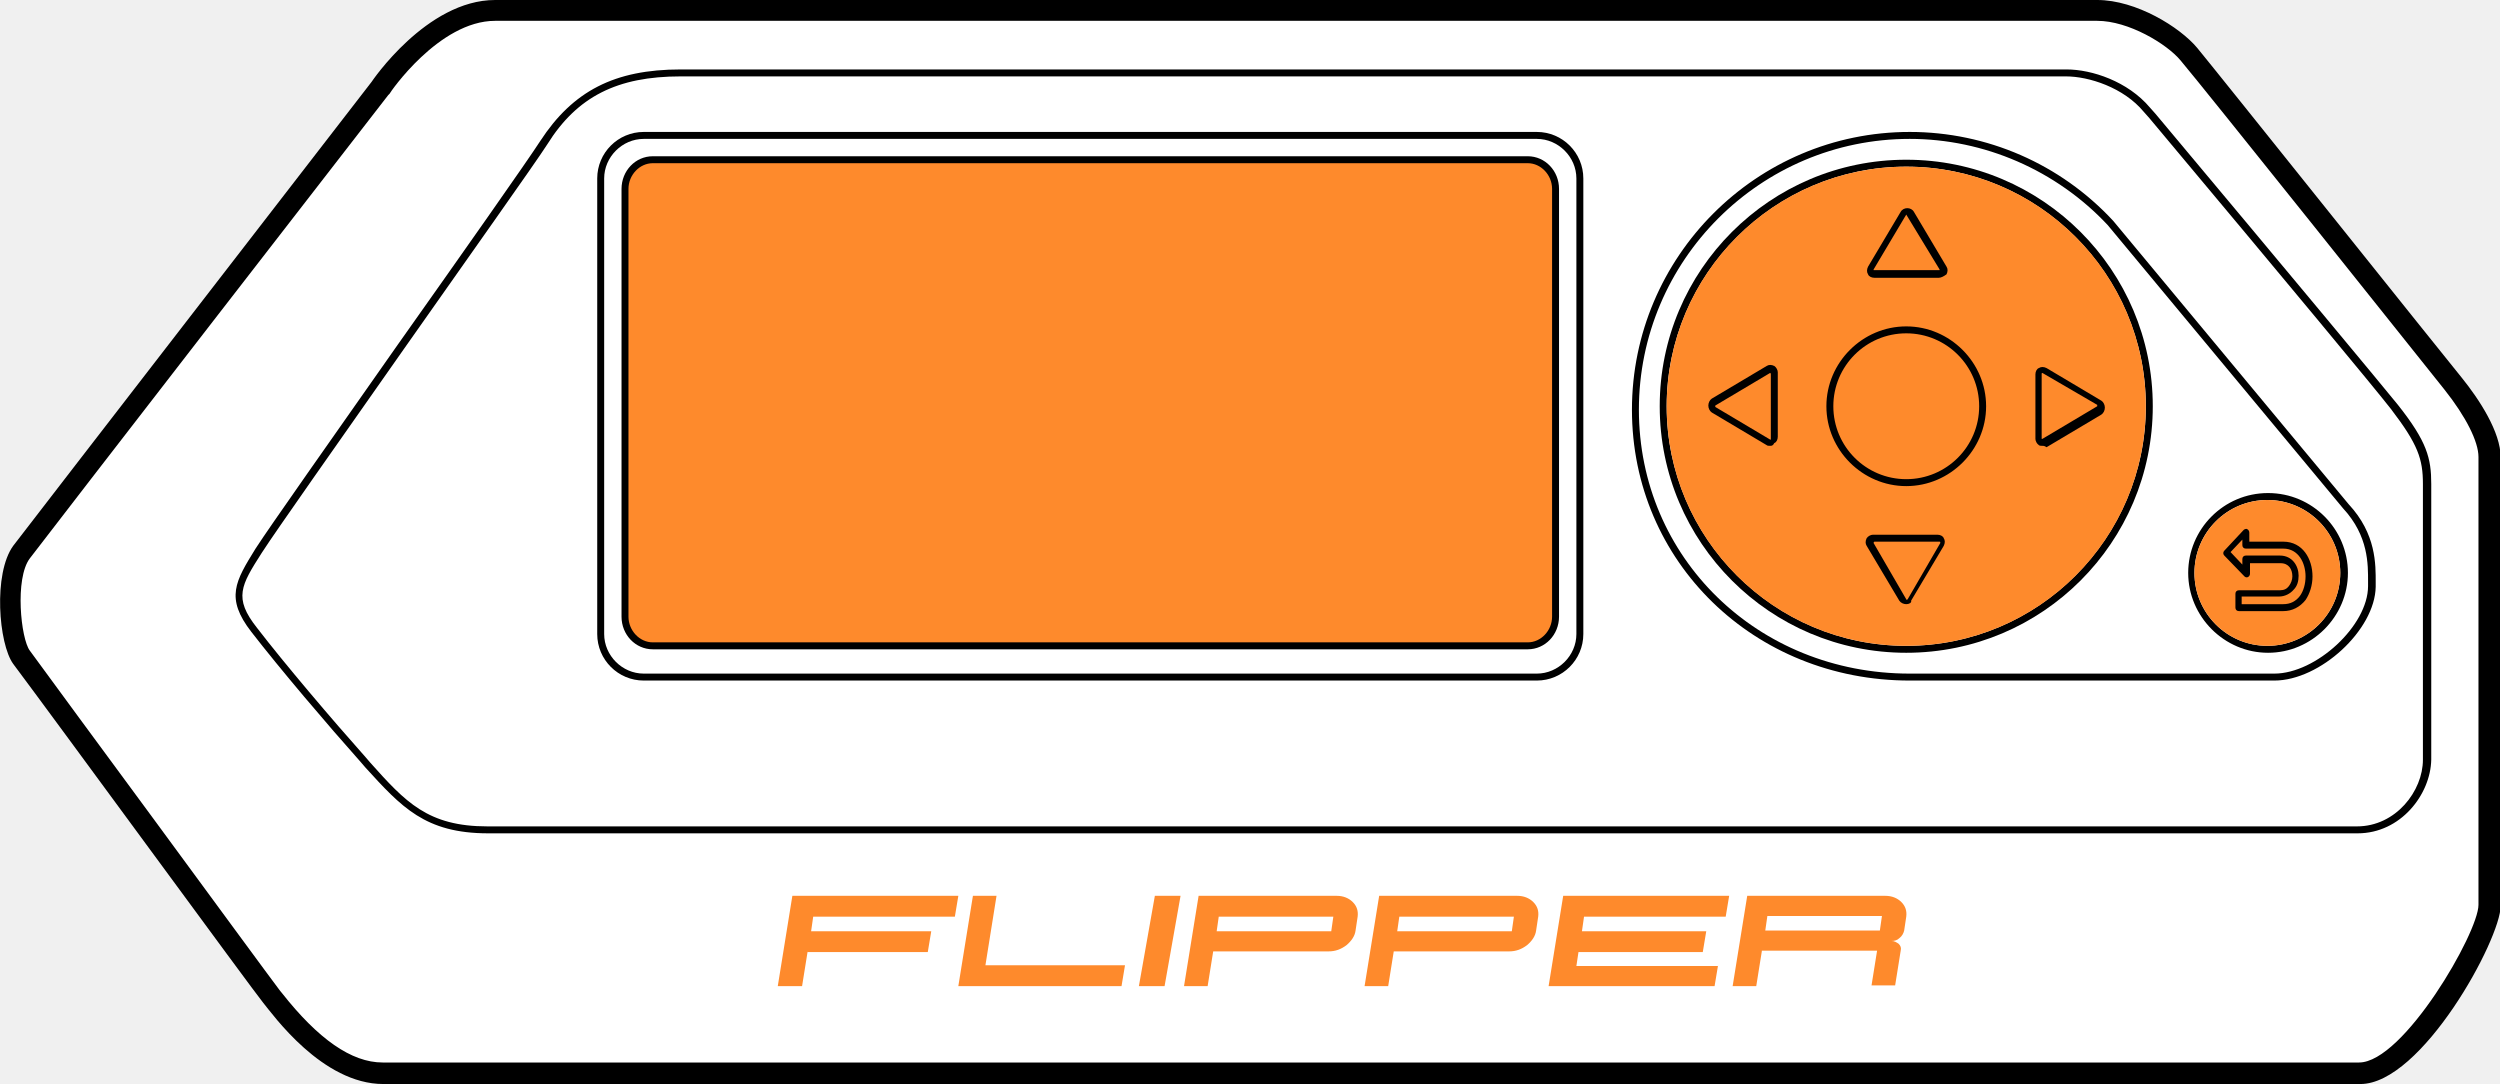
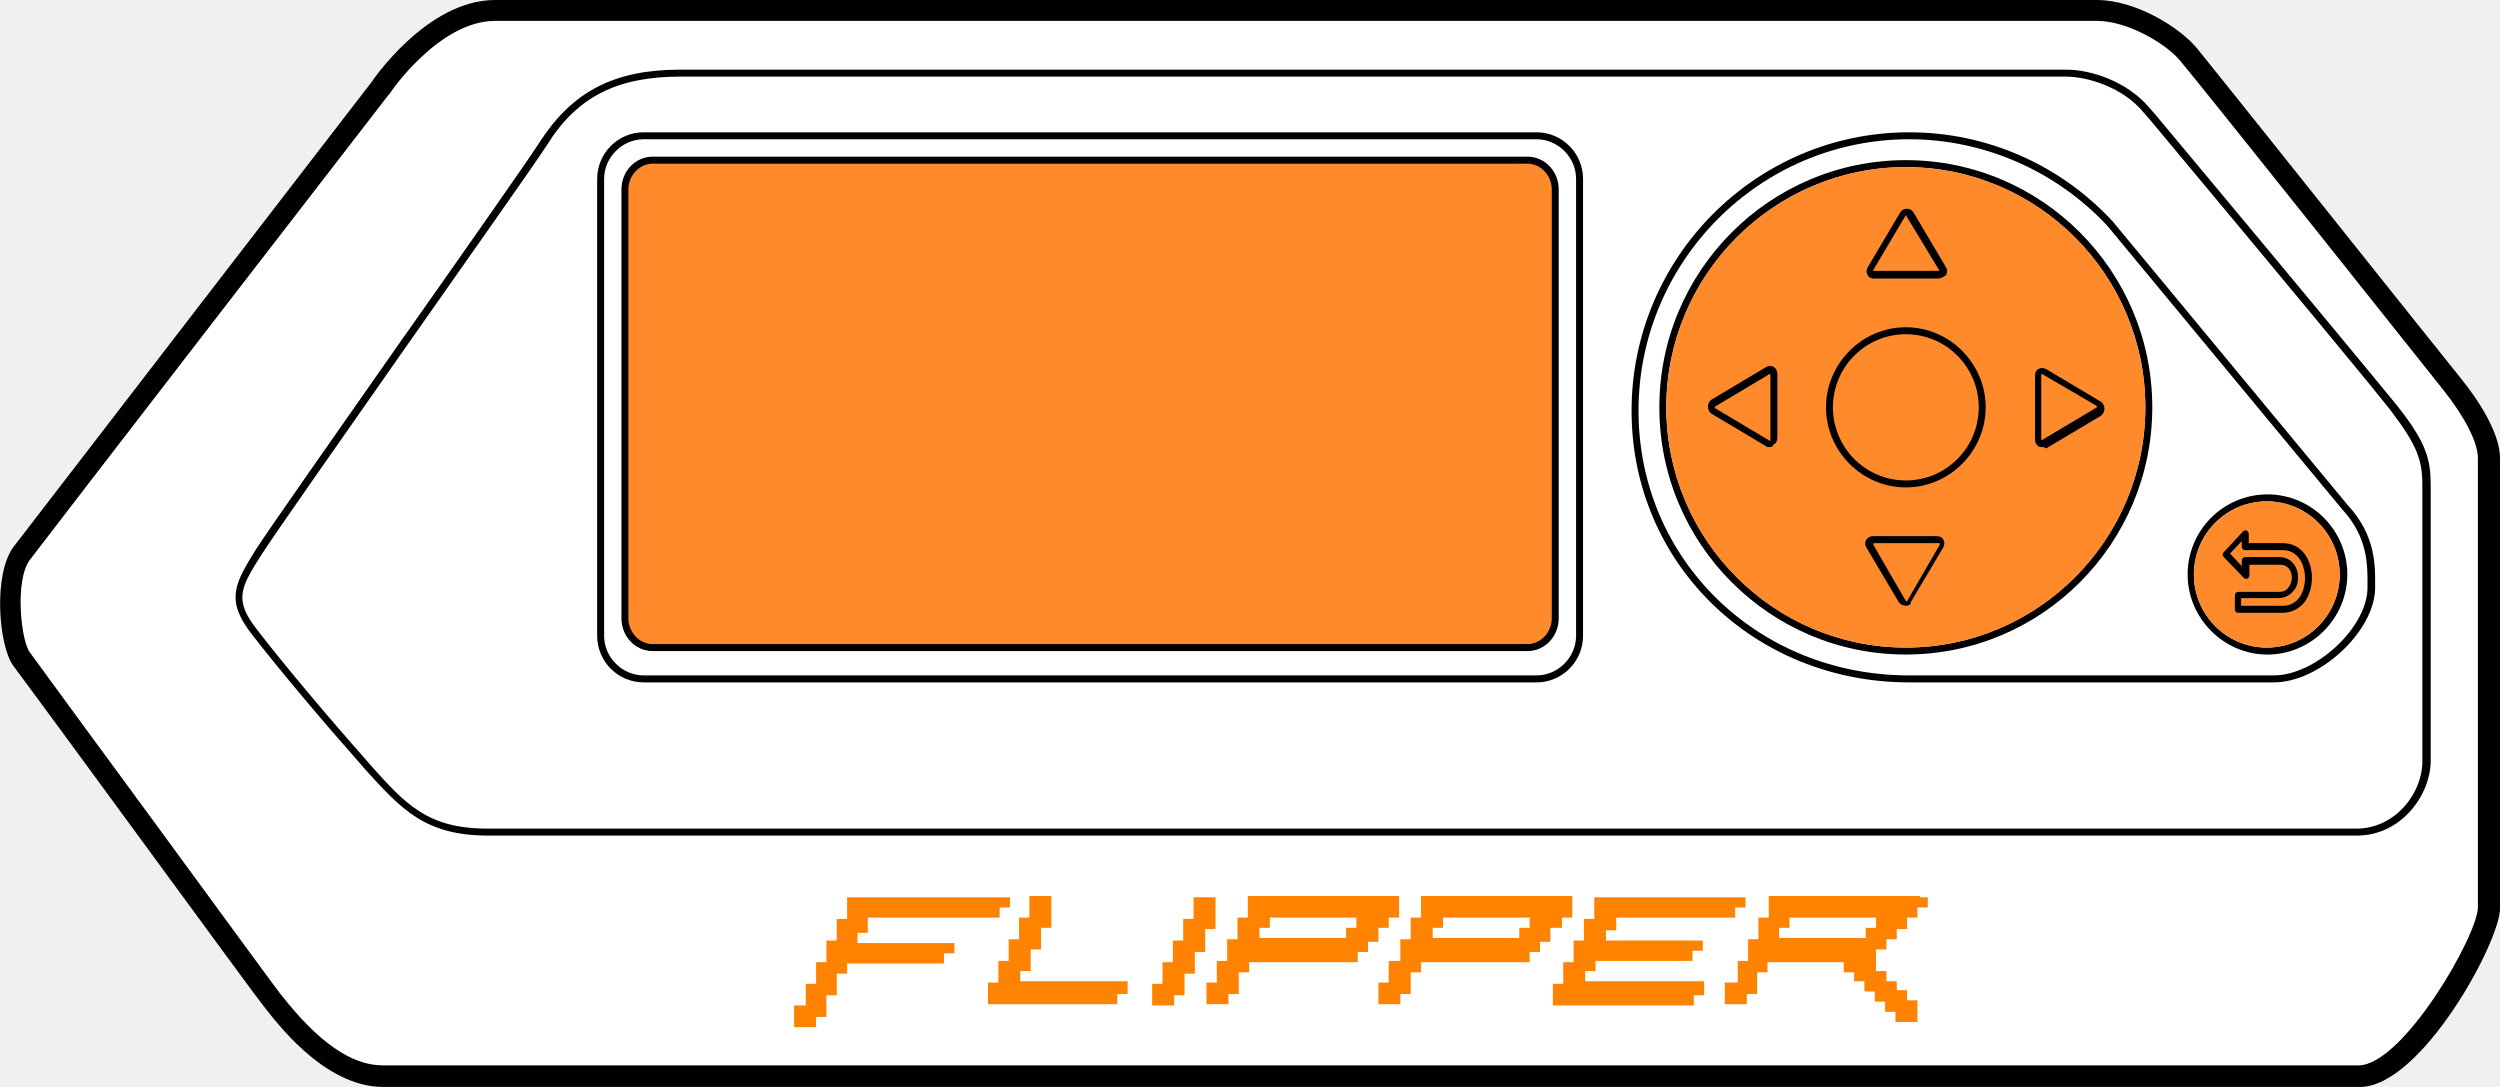
- <svg xmlns="http://www.w3.org/2000/svg" version="1.1" id="Layer_5" x="0px" y="0px" viewBox="0 0 360 156" style="enable-background:new 0 0 360 156;" xml:space="preserve">
-   <style type="text/css">
- 	.st0{fill:#FFFFFF;}
- 	.st1{fill:#FE8A2C;}
- </style>
-   <g>
-     <g>
-       <path class="st0" d="M301.3,1.2c0,0-219.9,0-229.7,0s-17,10.3-17,10.3S5.3,75.4,3.2,78.3c-3,4-2.1,14.1,0,17    c5.9,8,34.5,47.1,35.8,48.8c1.4,1.7,7.7,11.1,16.5,11.1s278.7,0,283.5,0c8.7,0,19.6-20.2,19.6-25.2s-0.3-58.9-0.3-64.5    c0-3.7-2.6-8.4-5.1-11.5c-2.3-2.8-35.3-44-38.2-47.5C312.5,3.6,306.8,1.2,301.3,1.2z" />
-     </g>
-     <g>
-       <g>
-         <path d="M302,3c4.5,0,10,3.3,12,5.7c2.9,3.4,35.3,44,38,47.4c3.1,3.9,4.9,7.5,4.9,9.7v64.5c0,4-10.8,22.7-17.2,22.7H55.1     c-4.5,0-9.3-3.4-14.5-10c-0.2-0.2-0.3-0.4-0.4-0.5c-0.7-0.9-10.1-13.7-18.4-25C14.5,107.6,7,97.4,4.3,93.7     C3,92,2.1,83.3,4.3,80.4c2.1-2.8,51.1-66.1,51.6-66.7l0.1-0.1l0.1-0.1C56.1,13.4,63.2,3,71.3,3H302 M302,0c0,0-220.7,0-230.7,0     c-9.9,0-17.8,11.8-17.8,11.8S4.1,75.7,1.9,78.6c-2.9,4-2.1,14.1,0,17c6,8,34.6,47.1,36,48.8s8.5,11.7,17.3,11.7s279.9,0,284.7,0     c8.8,0,20.2-20.8,20.2-25.7s0-58.9,0-64.5c0-3.7-3.1-8.4-5.6-11.5c-2.3-2.8-35.2-44-38.1-47.5C313.9,3.9,307.6,0,302,0L302,0z" />
-       </g>
-     </g>
-     <g>
-       <g>
-         <g>
-           <path class="st1" d="M116.3,137l-0.8,5H112l2.1-13H138l-0.5,3h-20.4l-0.3,2.1h17.3l-0.5,3h-17.3V137z" />
-         </g>
-       </g>
-       <g>
-         <g>
-           <path class="st1" d="M143.5,129l-1.6,10H162l-0.5,3H138l2.1-13H143.5z" />
-         </g>
-       </g>
-       <g>
-         <g>
-           <path class="st1" d="M170,129l-2.3,13H164l2.3-13H170z" />
-         </g>
-       </g>
-       <g>
-         <g>
-           <path class="st1" d="M174.7,137l-0.8,5h-3.4l2.1-13h19.9c0.9,0,1.7,0.3,2.3,0.9c0.6,0.6,0.8,1.3,0.7,2.1l-0.3,2      c-0.1,0.8-0.6,1.5-1.3,2.1c-0.8,0.6-1.6,0.9-2.6,0.9H174.7z M175.5,132l-0.3,2.1h16.5l0.3-2.1H175.5z" />
-         </g>
-       </g>
-       <g>
-         <g>
-           <path class="st1" d="M200.7,137l-0.8,5h-3.4l2.1-13h19.9c0.9,0,1.7,0.3,2.3,0.9c0.6,0.6,0.8,1.3,0.7,2.1l-0.3,2      c-0.1,0.8-0.6,1.5-1.3,2.1c-0.8,0.6-1.6,0.9-2.6,0.9H200.7z M201.5,132l-0.3,2.1h16.5l0.3-2.1H201.5z" />
-         </g>
-       </g>
-       <g>
-         <g>
-           <path class="st1" d="M247.4,139l-0.5,3H223l2.1-13H249l-0.5,3h-20.4l-0.3,2.1h17.9l-0.5,3h-17.9l-0.3,2h20.4V139z" />
-         </g>
-       </g>
-       <g>
-         <g>
-           <path class="st1" d="M253.7,137l-0.8,5h-3.4l2.1-13h19.9c0.9,0,1.7,0.3,2.3,0.9c0.6,0.6,0.8,1.3,0.7,2.1l-0.3,2      c-0.1,0.4-0.3,0.8-0.7,1.1c-0.3,0.3-0.7,0.4-1.1,0.4c0.4,0,0.7,0.2,1,0.4c0.3,0.3,0.4,0.6,0.3,1l-0.8,5h-3.4l0.8-5h-16.6V137z       M270.7,134l0.3-2.1h-16.5l-0.3,2.1H270.7z" />
-         </g>
-       </g>
-     </g>
-     <g>
-       <g>
-         <path d="M221.3,98H92.7C89,98,86,95,86,91.3V25.7c0-3.7,3-6.7,6.7-6.7h128.6c3.7,0,6.7,3,6.7,6.7v65.6C228,95,225,98,221.3,98z      M92.7,20c-3.1,0-5.7,2.6-5.7,5.7v65.6c0,3.1,2.6,5.7,5.7,5.7h128.6c3.1,0,5.7-2.6,5.7-5.7V25.7c0-3.1-2.6-5.7-5.7-5.7H92.7z" />
-       </g>
-     </g>
-     <g>
-       <g>
-         <path d="M274.5,94C254.9,94,239,78.1,239,58.5S254.9,23,274.5,23S310,38.9,310,58.5S294.1,94,274.5,94z M274.5,24     c-19,0-34.5,15.5-34.5,34.5S255.5,93,274.5,93S309,77.5,309,58.5S293.5,24,274.5,24z" />
-       </g>
-     </g>
-     <g>
-       <g>
-         <path d="M326.6,94c-6.3,0-11.5-5.2-11.5-11.5S320.2,71,326.6,71s11.5,5.2,11.5,11.5S332.9,94,326.6,94z M326.5,72     c-5.8,0-10.5,4.7-10.5,10.5S320.7,93,326.5,93S337,88.3,337,82.5S332.3,72,326.5,72z" />
-       </g>
-     </g>
-     <g>
-       <circle class="st1" cx="326.5" cy="82.5" r="10.5" />
-     </g>
-     <g>
-       <g>
-         <path d="M328.8,88h-6.4c-0.3,0-0.5-0.2-0.5-0.5v-2c0-0.3,0.2-0.5,0.5-0.5h5.9c0.6,0,1-0.2,1.3-0.6s0.5-0.9,0.5-1.4     c0-1-0.5-1.9-1.7-1.9H324v1.5c0,0.2-0.1,0.4-0.3,0.5c-0.2,0.1-0.4,0-0.5-0.1l-2.9-3c-0.2-0.2-0.2-0.5,0-0.7l2.8-3     c0.1-0.1,0.4-0.2,0.5-0.1c0.2,0.1,0.3,0.3,0.3,0.5V78h4.9c2.8,0,4.2,2.5,4.2,5c0,1.3-0.4,2.5-1,3.4C331.2,87.4,330.1,88,328.8,88     z M322.9,87h5.9c1,0,1.8-0.4,2.4-1.2c0.5-0.7,0.8-1.7,0.8-2.8c0-1.9-1-4-3.2-4h-5.4c-0.3,0-0.5-0.2-0.5-0.5v-0.8l-1.7,1.8     l1.7,1.8v-0.8c0-0.3,0.2-0.5,0.5-0.5h4.9c1.8,0,2.7,1.5,2.7,2.9c0,0.8-0.2,1.5-0.7,2c-0.5,0.6-1.3,1-2.1,1h-5.4V87H322.9z" />
-       </g>
-     </g>
-     <g>
-       <circle class="st1" cx="274.5" cy="58.5" r="34.5" />
-     </g>
-     <g>
-       <g>
-         <path d="M274.5,70c-6.3,0-11.5-5.2-11.5-11.5S268.2,47,274.5,47S286,52.2,286,58.5C286,64.8,280.8,70,274.5,70z M274.5,48     c-5.8,0-10.5,4.7-10.5,10.5c0,5.8,4.7,10.5,10.5,10.5S285,64.3,285,58.5S280.3,48,274.5,48z" />
-       </g>
-     </g>
-     <g>
-       <g>
-         <path d="M279.2,40h-9.3c-0.4,0-0.8-0.2-0.9-0.5c-0.2-0.3-0.2-0.7,0-1.1l4.7-7.9c0.4-0.7,1.5-0.7,1.9,0l4.7,7.9     c0.2,0.3,0.2,0.7,0,1.1C279.9,39.8,279.5,40,279.2,40z M274.5,30.9C274.5,30.9,274.4,31,274.5,30.9l-4.7,7.9v0.1c0,0,0,0,0.1,0     h9.3h0.1v-0.1L274.5,30.9C274.6,31,274.5,30.9,274.5,30.9z" />
-       </g>
-     </g>
-     <g>
-       <g>
-         <path d="M274.5,87c-0.4,0-0.8-0.2-1-0.5l-4.7-7.9c-0.2-0.3-0.2-0.7,0-1.1c0.2-0.3,0.6-0.5,0.9-0.5h9.3c0.4,0,0.8,0.2,0.9,0.5     c0.2,0.3,0.2,0.7,0,1.1l-4.7,7.9C275.3,86.8,274.9,87,274.5,87z M269.9,78C269.8,78,269.8,78,269.9,78c-0.1,0.1-0.1,0.1-0.1,0.2     l4.7,8.1c0,0.1,0.1,0.1,0.2,0l4.7-8.1v-0.1c0,0,0-0.1-0.1-0.1H269.9z" />
-       </g>
-     </g>
-     <g>
-       <g>
-         <path d="M294.1,64.2c-0.2,0-0.4,0-0.5-0.1c-0.3-0.2-0.5-0.6-0.5-0.9v-9.3c0-0.4,0.2-0.8,0.5-0.9c0.3-0.2,0.7-0.2,1.1,0l7.9,4.7     c0.3,0.2,0.5,0.6,0.5,1s-0.2,0.8-0.5,1l-7.9,4.7C294.4,64.2,294.3,64.2,294.1,64.2z M294.1,53.7C294,53.7,294,53.8,294.1,53.7     c-0.1,0-0.1,0.1-0.1,0.1v9.3v0.1h0.1l7.9-4.7c0,0,0,0,0-0.1v-0.1L294.1,53.7C294.1,53.8,294.1,53.7,294.1,53.7z" />
-       </g>
-     </g>
-     <g>
-       <g>
-         <path d="M254.9,64.2c-0.2,0-0.4,0-0.5-0.1l-7.9-4.7c-0.3-0.2-0.5-0.6-0.5-1s0.2-0.8,0.5-1l7.9-4.7c0.3-0.2,0.7-0.2,1.1,0     c0.3,0.2,0.5,0.6,0.5,0.9v9.3c0,0.4-0.2,0.8-0.5,0.9C255.3,64.2,255.1,64.2,254.9,64.2z M254.9,53.7     C254.9,53.7,254.9,53.8,254.9,53.7l-7.9,4.7c0,0,0,0,0,0.1v0.1l7.9,4.7h0.1c0,0,0,0,0-0.1v-9.3C255,53.8,255,53.8,254.9,53.7     C255,53.8,255,53.7,254.9,53.7z" />
-       </g>
-     </g>
-     <g>
-       <g>
-         <path d="M327.5,98H275c-22.4,0-40-17.1-40-39c0-22,17.9-40,40-40c11.1,0,21.7,4.6,29.3,12.8l33.9,40.8c4,4.3,3.9,8.7,3.9,11.3     v0.6C342,90.7,334.1,98,327.5,98z M275,20c-21.5,0-39,17.5-39,39c0,21.3,17.1,38,39,38h52.5c6,0,13.5-6.9,13.5-12.6v-0.6     c0-2.5,0.1-6.6-3.6-10.6l-33.9-40.8C296.1,24.5,285.7,20,275,20z" />
-       </g>
-     </g>
-     <g>
-       <g>
-         <path d="M339.5,120H70.3c-9.1,0-12.5-3.8-17.7-9.5l-0.6-0.7c-4.9-5.5-11.7-13.5-15.8-18.8c-3.8-4.9-2.3-7.3,0.6-12l0.2-0.3     c1.6-2.5,11.1-16,20.3-29.1c9.2-13,18.7-26.5,20.5-29.3C82.5,13.1,88.5,10,98,10h199.6c3.6,0,8.8,1.7,12,5.5l0.8,0.9     C331,41,342.7,55.1,345.3,58.3c4.2,5.3,4.8,7.7,4.8,11.4v39.7C350,114.4,345.7,120,339.5,120z M98,11c-9.1,0-14.9,2.9-19.2,9.8     C77,23.6,67.4,37.1,58.2,50.2S39.5,76.8,37.9,79.3l-0.2,0.3c-3,4.7-4.1,6.5-0.7,10.8c4,5.2,10.8,13.2,15.7,18.7l0.6,0.7     c5.1,5.7,8.3,9.2,16.9,9.2h269.2c5.6,0,9.5-5.1,9.5-9.6V69.7c0-3.6-0.7-5.7-4.6-10.8c-2.5-3.2-14.2-17.3-34.8-41.9l-0.8-0.9     c-2.9-3.5-7.9-5.1-11.2-5.1C297.5,11,98,11,98,11z" />
-       </g>
-     </g>
-     <g>
-       <g>
-         <path class="st1" d="M94,23H220c2.2,0,4,1.9,4,4.2v61.6c0,2.3-1.8,4.2-4,4.2H94c-2.2,0-4-1.9-4-4.2V27.2C90,24.9,91.8,23,94,23z" />
-         <path d="M220,93.5H94c-2.5,0-4.5-2.1-4.5-4.7V27.2c0-2.6,2-4.7,4.5-4.7H220c2.5,0,4.5,2.1,4.5,4.7v61.6     C224.5,91.4,222.5,93.5,220,93.5z M94,23.5c-1.9,0-3.5,1.7-3.5,3.7v61.6c0,2,1.6,3.7,3.5,3.7H220c1.9,0,3.5-1.7,3.5-3.7V27.2     c0-2-1.6-3.7-3.5-3.7H94z" />
-       </g>
-     </g>
+ <svg xmlns="http://www.w3.org/2000/svg" width="138" height="60" viewBox="0 0 138 60" fill="none">
+   <g clip-path="url(#clip0_496_32092)">
+     <path d="M115.471 0.461C115.471 0.461 31.196 0.461 27.441 0.461C23.685 0.461 20.925 4.42 20.925 4.42C20.925 4.42 2.032 28.981 1.227 30.096C0.077 31.633 0.422 35.515 1.227 36.63C3.488 39.705 14.449 54.734 14.947 55.387C15.483 56.041 17.898 59.654 21.27 59.654C24.643 59.654 128.08 59.654 129.919 59.654C133.253 59.654 137.431 51.889 137.431 49.968C137.431 48.046 137.316 27.328 137.316 25.176C137.316 23.754 136.319 21.947 135.361 20.756C134.48 19.679 121.833 3.843 120.721 2.498C119.763 1.383 117.579 0.461 115.471 0.461Z" fill="white" />
+     <path d="M115.74 1.153C117.465 1.153 119.572 2.422 120.339 3.344C121.45 4.651 133.867 20.256 134.902 21.563C136.09 23.062 136.78 24.446 136.78 25.291V50.083C136.78 51.621 132.641 58.809 130.188 58.809H21.118C19.393 58.809 17.554 57.502 15.561 54.965C15.484 54.888 15.446 54.811 15.408 54.773C15.139 54.427 11.537 49.507 8.356 45.163C5.558 41.358 2.684 37.438 1.649 36.015C1.151 35.362 0.806 32.018 1.649 30.903C2.454 29.827 21.233 5.496 21.424 5.266L21.463 5.227L21.501 5.189C21.501 5.151 24.222 1.153 27.326 1.153H115.74ZM115.74 0C115.74 0 31.159 0 27.326 0C23.532 0 20.505 4.536 20.505 4.536C20.505 4.536 1.573 29.097 0.729 30.211C-0.382 31.749 -0.075 35.631 0.729 36.746C3.029 39.821 13.99 54.849 14.526 55.503C15.063 56.156 17.784 60 21.156 60C24.529 60 128.425 60 130.265 60C133.637 60 138.006 52.005 138.006 50.122C138.006 48.238 138.006 27.482 138.006 25.33C138.006 23.908 136.818 22.101 135.86 20.91C134.979 19.833 122.37 3.997 121.259 2.652C120.301 1.499 117.886 0 115.74 0Z" fill="black" />
+     <path d="M84.816 37.668H35.531C34.113 37.668 32.963 36.515 32.963 35.093V9.878C32.963 8.456 34.113 7.303 35.531 7.303H84.816C86.234 7.303 87.384 8.456 87.384 9.878V35.093C87.384 36.515 86.234 37.668 84.816 37.668ZM35.531 7.687C34.343 7.687 33.347 8.686 33.347 9.878V35.093C33.347 36.284 34.343 37.283 35.531 37.283H84.816C86.004 37.283 87 36.284 87 35.093V9.878C87 8.686 86.004 7.687 84.816 7.687H35.531Z" fill="black" />
+     <path d="M105.201 36.13C97.69 36.13 91.596 30.019 91.596 22.485C91.596 14.951 97.69 8.84 105.201 8.84C112.713 8.84 118.806 14.951 118.806 22.485C118.806 30.019 112.713 36.13 105.201 36.13ZM105.201 9.224C97.92 9.224 91.979 15.182 91.979 22.485C91.979 29.788 97.92 35.746 105.201 35.746C112.483 35.746 118.423 29.788 118.423 22.485C118.423 15.182 112.483 9.224 105.201 9.224Z" fill="black" />
+     <path d="M125.165 36.132C122.75 36.132 120.757 34.133 120.757 31.711C120.757 29.29 122.712 27.291 125.165 27.291C127.617 27.291 129.572 29.29 129.572 31.711C129.572 34.133 127.579 36.132 125.165 36.132ZM125.126 27.675C122.903 27.675 121.102 29.482 121.102 31.711C121.102 33.941 122.903 35.747 125.126 35.747C127.349 35.747 129.15 33.941 129.15 31.711C129.15 29.482 127.349 27.675 125.126 27.675Z" fill="black" />
+     <path d="M125.128 35.748C127.35 35.748 129.152 33.941 129.152 31.712C129.152 29.483 127.35 27.676 125.128 27.676C122.905 27.676 121.104 29.483 121.104 31.712C121.104 33.941 122.905 35.748 125.128 35.748Z" fill="#FE8A2C" />
+     <path d="M126.009 33.825H123.556C123.441 33.825 123.364 33.748 123.364 33.633V32.864C123.364 32.749 123.441 32.672 123.556 32.672H125.818C126.048 32.672 126.201 32.595 126.316 32.441C126.431 32.287 126.508 32.095 126.508 31.903C126.508 31.519 126.316 31.173 125.856 31.173H124.169V31.749C124.169 31.826 124.131 31.903 124.054 31.942C123.978 31.98 123.901 31.942 123.863 31.903L122.751 30.75C122.674 30.673 122.674 30.558 122.751 30.481L123.824 29.328C123.863 29.289 123.978 29.251 124.016 29.289C124.093 29.328 124.131 29.405 124.131 29.482V29.981H126.009C127.083 29.981 127.619 30.942 127.619 31.903C127.619 32.403 127.466 32.864 127.236 33.21C126.929 33.594 126.508 33.825 126.009 33.825ZM123.748 33.441H126.009C126.393 33.441 126.699 33.287 126.929 32.979C127.121 32.71 127.236 32.326 127.236 31.903C127.236 31.173 126.853 30.366 126.009 30.366H123.939C123.824 30.366 123.748 30.289 123.748 30.173V29.866L123.096 30.558L123.748 31.25V30.942C123.748 30.827 123.824 30.75 123.939 30.75H125.818C126.508 30.75 126.853 31.326 126.853 31.865C126.853 32.172 126.776 32.441 126.584 32.633C126.393 32.864 126.086 33.018 125.779 33.018H123.709V33.441H123.748Z" fill="black" />
+     <path d="M105.202 35.746C112.504 35.746 118.424 29.809 118.424 22.485C118.424 15.162 112.504 9.225 105.202 9.225C97.9 9.225 91.98 15.162 91.98 22.485C91.98 29.809 97.9 35.746 105.202 35.746Z" fill="#FE8A2C" />
+     <path d="M105.202 26.905C102.788 26.905 100.795 24.906 100.795 22.485C100.795 20.063 102.788 18.064 105.202 18.064C107.617 18.064 109.609 20.063 109.609 22.485C109.609 24.906 107.617 26.905 105.202 26.905ZM105.202 18.449C102.979 18.449 101.178 20.255 101.178 22.485C101.178 24.714 102.979 26.521 105.202 26.521C107.425 26.521 109.226 24.714 109.226 22.485C109.226 20.255 107.425 18.449 105.202 18.449Z" fill="black" />
+     <path d="M107.003 15.375H103.438C103.284 15.375 103.131 15.298 103.093 15.183C103.016 15.067 103.016 14.914 103.093 14.76L104.894 11.723C105.048 11.454 105.469 11.454 105.623 11.723L107.424 14.76C107.501 14.875 107.501 15.029 107.424 15.183C107.271 15.298 107.118 15.375 107.003 15.375ZM105.201 11.877C105.163 11.915 105.201 11.877 105.201 11.877L103.399 14.914V14.952C103.399 14.952 103.399 14.952 103.438 14.952H107.003H107.041V14.914L105.201 11.877C105.239 11.915 105.201 11.877 105.201 11.877Z" fill="black" />
+     <path d="M105.201 33.439C105.048 33.439 104.895 33.362 104.818 33.247L103.016 30.211C102.94 30.095 102.94 29.942 103.016 29.788C103.093 29.673 103.246 29.596 103.361 29.596H106.926C107.08 29.596 107.233 29.673 107.271 29.788C107.348 29.903 107.348 30.057 107.271 30.211L105.47 33.247C105.508 33.362 105.355 33.439 105.201 33.439ZM103.438 29.98C103.4 29.98 103.4 29.98 103.438 29.98C103.4 30.018 103.4 30.018 103.4 30.057L105.201 33.17C105.201 33.209 105.24 33.209 105.278 33.17L107.08 30.057V30.018C107.08 30.018 107.08 29.98 107.041 29.98H103.438Z" fill="black" />
+     <path d="M112.715 24.677C112.639 24.677 112.562 24.677 112.524 24.639C112.409 24.562 112.332 24.408 112.332 24.293V20.718C112.332 20.564 112.409 20.41 112.524 20.372C112.639 20.295 112.792 20.295 112.945 20.372L115.974 22.179C116.089 22.256 116.165 22.409 116.165 22.563C116.165 22.717 116.089 22.87 115.974 22.947L112.945 24.754C112.83 24.677 112.792 24.677 112.715 24.677ZM112.715 20.641C112.677 20.641 112.677 20.68 112.715 20.641C112.677 20.641 112.677 20.68 112.677 20.68V24.254V24.293H112.715L115.744 22.486C115.744 22.486 115.744 22.486 115.744 22.448V22.409L112.715 20.641C112.715 20.68 112.715 20.641 112.715 20.641Z" fill="black" />
+     <path d="M97.689 24.677C97.612 24.677 97.535 24.677 97.497 24.639L94.469 22.832C94.353 22.755 94.277 22.602 94.277 22.448C94.277 22.294 94.353 22.14 94.469 22.063L97.497 20.257C97.612 20.18 97.765 20.18 97.918 20.257C98.034 20.334 98.11 20.488 98.11 20.603V24.177C98.11 24.331 98.034 24.485 97.918 24.523C97.842 24.677 97.765 24.677 97.689 24.677ZM97.689 20.641C97.689 20.641 97.689 20.68 97.689 20.641L94.66 22.448C94.66 22.448 94.66 22.448 94.66 22.486V22.525L97.689 24.331H97.727C97.727 24.331 97.727 24.331 97.727 24.293V20.718C97.727 20.68 97.727 20.68 97.689 20.641C97.727 20.68 97.727 20.641 97.689 20.641Z" fill="black" />
+     <path d="M125.512 37.668H105.392C96.808 37.668 90.062 31.095 90.062 22.677C90.062 14.221 96.922 7.303 105.392 7.303C109.646 7.303 113.708 9.071 116.621 12.223L129.613 27.905C131.146 29.558 131.108 31.249 131.108 32.248V32.479C131.069 34.862 128.042 37.668 125.512 37.668ZM105.392 7.687C97.153 7.687 90.446 14.414 90.446 22.677C90.446 30.865 96.999 37.283 105.392 37.283H125.512C127.812 37.283 130.686 34.631 130.686 32.441V32.21C130.686 31.249 130.724 29.673 129.306 28.136L116.315 12.453C113.479 9.417 109.493 7.687 105.392 7.687Z" fill="black" />
+     <path d="M130.112 46.124H26.943C23.456 46.124 22.153 44.664 20.16 42.473L19.93 42.204C18.052 40.09 15.446 37.015 13.875 34.978C12.418 33.094 12.993 32.172 14.105 30.365L14.181 30.25C14.795 29.289 18.435 24.1 21.961 19.065C25.487 14.068 29.128 8.879 29.818 7.803C31.619 5.035 33.918 3.844 37.559 3.844H114.054C115.434 3.844 117.426 4.497 118.653 5.958L118.959 6.304C126.854 15.759 131.338 21.179 132.335 22.409C133.944 24.446 134.174 25.368 134.174 26.791V42.05C134.136 43.972 132.488 46.124 130.112 46.124ZM37.559 4.228C34.072 4.228 31.849 5.343 30.201 7.995C29.511 9.071 25.832 14.26 22.306 19.295C18.78 24.331 15.139 29.52 14.526 30.48L14.45 30.596C13.3 32.402 12.878 33.094 14.181 34.747C15.714 36.746 18.32 39.821 20.198 41.935L20.428 42.204C22.383 44.395 23.609 45.74 26.905 45.74H130.073C132.22 45.74 133.714 43.78 133.714 42.05V26.791C133.714 25.407 133.446 24.6 131.951 22.639C130.993 21.409 126.509 15.99 118.615 6.534L118.308 6.188C117.197 4.843 115.28 4.228 114.016 4.228H37.559Z" fill="black" />
+     <path d="M36.027 8.842H84.316C85.159 8.842 85.848 9.572 85.848 10.456V34.133C85.848 35.017 85.159 35.748 84.316 35.748H36.027C35.184 35.748 34.494 35.017 34.494 34.133V10.456C34.494 9.572 35.184 8.842 36.027 8.842Z" fill="#FE8A2C" />
+     <path d="M84.317 35.939H36.028C35.07 35.939 34.304 35.132 34.304 34.132V10.455C34.304 9.456 35.07 8.648 36.028 8.648H84.317C85.275 8.648 86.041 9.456 86.041 10.455V34.132C86.041 35.132 85.275 35.939 84.317 35.939ZM36.028 9.033C35.3 9.033 34.687 9.686 34.687 10.455V34.132C34.687 34.901 35.3 35.554 36.028 35.554H84.317C85.045 35.554 85.658 34.901 85.658 34.132V10.455C85.658 9.686 85.045 9.033 84.317 9.033H36.028Z" fill="black" />
+     <path d="M61.103 54.166C59.533 54.166 57.892 54.166 56.322 54.166V53.604H56.893C56.893 53.323 56.893 52.691 56.893 52.41H57.464C57.464 52.129 57.464 51.496 57.464 51.215H58.035C58.035 50.724 58.035 49.951 58.035 49.459C57.749 49.459 57.107 49.459 56.821 49.459C56.821 49.74 56.821 50.372 56.821 50.653H56.251C56.251 50.934 56.251 51.567 56.251 51.848H55.68C55.68 52.129 55.68 52.761 55.68 53.042H55.109C55.109 53.323 55.109 53.956 55.109 54.236H54.538C54.538 54.517 54.538 55.15 54.538 55.431C56.893 55.431 59.319 55.431 61.674 55.431V54.869H62.244V54.166C62.03 54.166 61.459 54.166 61.103 54.166Z" fill="#FF8200" />
+     <path d="M66.526 51.848V51.286H67.097C67.097 50.794 67.097 50.021 67.097 49.529C66.811 49.529 66.169 49.529 65.883 49.529C65.883 49.81 65.883 50.443 65.883 50.724H65.313C65.313 51.005 65.313 51.637 65.313 51.918H64.742C64.742 52.199 64.742 52.831 64.742 53.112H64.171C64.171 53.394 64.171 54.026 64.171 54.307H63.6C63.6 54.588 63.6 55.22 63.6 55.501C63.886 55.501 64.528 55.501 64.813 55.501V54.939H65.384C65.384 54.658 65.384 54.026 65.384 53.745H65.955C65.955 53.464 65.955 52.831 65.955 52.55H66.526V51.848Z" fill="#FF8200" />
+     <path d="M85.649 51.215H86.22V50.653H86.791C86.791 50.372 86.791 49.74 86.791 49.459C84.008 49.459 81.225 49.459 78.442 49.459C78.442 49.74 78.442 50.372 78.442 50.653H77.871C77.871 50.934 77.871 51.567 77.871 51.848H77.3C77.3 52.129 77.3 52.761 77.3 53.042H76.658C76.658 53.323 76.658 53.956 76.658 54.236H76.087C76.087 54.517 76.087 55.15 76.087 55.431C76.373 55.431 77.015 55.431 77.3 55.431V54.869H77.871C77.871 54.588 77.871 53.956 77.871 53.674H78.442V53.112C80.44 53.112 82.438 53.112 84.436 53.112V52.55H85.007V51.988H85.578V51.215H85.649ZM84.436 51.215H83.865V51.778C82.295 51.778 80.654 51.778 79.084 51.778V51.215H79.655V50.653C81.225 50.653 82.866 50.653 84.436 50.653V51.215Z" fill="#FF8200" />
+     <path d="M76.087 51.215H76.658V50.653H77.229C77.229 50.372 77.229 49.74 77.229 49.459C74.446 49.459 71.663 49.459 68.88 49.459C68.88 49.74 68.88 50.372 68.88 50.653H68.31C68.31 50.934 68.31 51.567 68.31 51.848H67.739C67.739 52.129 67.739 52.761 67.739 53.042H67.168C67.168 53.323 67.168 53.956 67.168 54.236H66.597C66.597 54.517 66.597 55.15 66.597 55.431C66.883 55.431 67.525 55.431 67.81 55.431V54.869H68.381C68.381 54.588 68.381 53.956 68.381 53.674H68.952V53.112C70.95 53.112 72.948 53.112 74.946 53.112V52.55H75.517V51.988H76.087V51.215ZM74.874 51.215H74.303V51.778C72.734 51.778 71.093 51.778 69.523 51.778V51.215H70.094V50.653C71.663 50.653 73.305 50.653 74.874 50.653V51.215Z" fill="#FF8200" />
+     <path d="M95.781 50.653V50.091H96.352V49.529C93.569 49.529 90.786 49.529 88.004 49.529C88.004 49.81 88.004 50.443 88.004 50.724H87.433C87.433 51.005 87.433 51.637 87.433 51.918H86.862C86.862 52.199 86.862 52.831 86.862 53.112H86.291C86.291 53.394 86.291 54.026 86.291 54.307H85.72C85.72 54.588 85.72 55.22 85.72 55.501C88.289 55.501 90.929 55.501 93.498 55.501V54.939H94.069V54.166C91.928 54.166 89.645 54.166 87.504 54.166V53.604H88.075V53.042C89.859 53.042 91.643 53.042 93.427 53.042V52.48H93.997V51.918C92.213 51.918 90.43 51.918 88.646 51.918V51.356H89.217V50.653C91.429 50.653 93.641 50.653 95.781 50.653Z" fill="#FF8200" />
+     <path d="M55.18 50.653V50.091H55.751V49.529C52.754 49.529 49.757 49.529 46.761 49.529C46.761 49.81 46.761 50.443 46.761 50.724H46.19C46.19 51.005 46.19 51.637 46.19 51.918H45.619C45.619 52.199 45.619 52.831 45.619 53.112H45.048C45.048 53.394 45.048 54.026 45.048 54.307H44.477C44.477 54.588 44.477 55.22 44.477 55.501H43.835C43.835 55.782 43.835 56.414 43.835 56.696C44.12 56.696 44.763 56.696 45.048 56.696V56.133H45.619C45.619 55.852 45.619 55.22 45.619 54.939H46.19C46.19 54.658 46.19 54.026 46.19 53.745H46.761V53.183C48.544 53.183 50.328 53.183 52.112 53.183V52.621H52.683V52.059C50.899 52.059 49.115 52.059 47.331 52.059V51.496H47.902V50.653C50.4 50.653 52.826 50.653 55.18 50.653Z" fill="#FF8200" />
+     <path d="M105.985 49.459C103.202 49.459 100.419 49.459 97.636 49.459C97.636 49.74 97.636 50.372 97.636 50.653H97.066C97.066 50.934 97.066 51.567 97.066 51.848H96.495C96.495 52.129 96.495 52.761 96.495 53.042H95.924C95.924 53.323 95.924 53.956 95.924 54.236H95.21C95.21 54.517 95.21 55.15 95.21 55.431C95.496 55.431 96.138 55.431 96.424 55.431V54.869H96.994C96.994 54.588 96.994 53.956 96.994 53.674H97.565V53.112C98.921 53.112 100.348 53.112 101.775 53.112V53.674H102.346V54.166H102.917V54.728H103.488V55.29H104.058V55.852H104.629V56.414C104.915 56.414 105.557 56.414 105.842 56.414C105.842 56.133 105.842 55.501 105.842 55.22H105.272V54.658H104.701V54.166H104.13V53.604H103.559C103.559 53.323 103.559 52.691 103.559 52.41H104.13V51.848H104.701V51.286H105.272V50.653H105.842V50.091H106.413V49.529H105.985V49.459ZM103.559 51.215H102.988V51.778C101.418 51.778 99.777 51.778 98.207 51.778V51.215H98.778V50.653C100.348 50.653 101.989 50.653 103.559 50.653V51.215Z" fill="#FF8200" />
  </g>
+   <defs>
+     <clipPath id="clip0_496_32092">
+       <rect width="138" height="60" fill="white" />
+     </clipPath>
+   </defs>
</svg>
